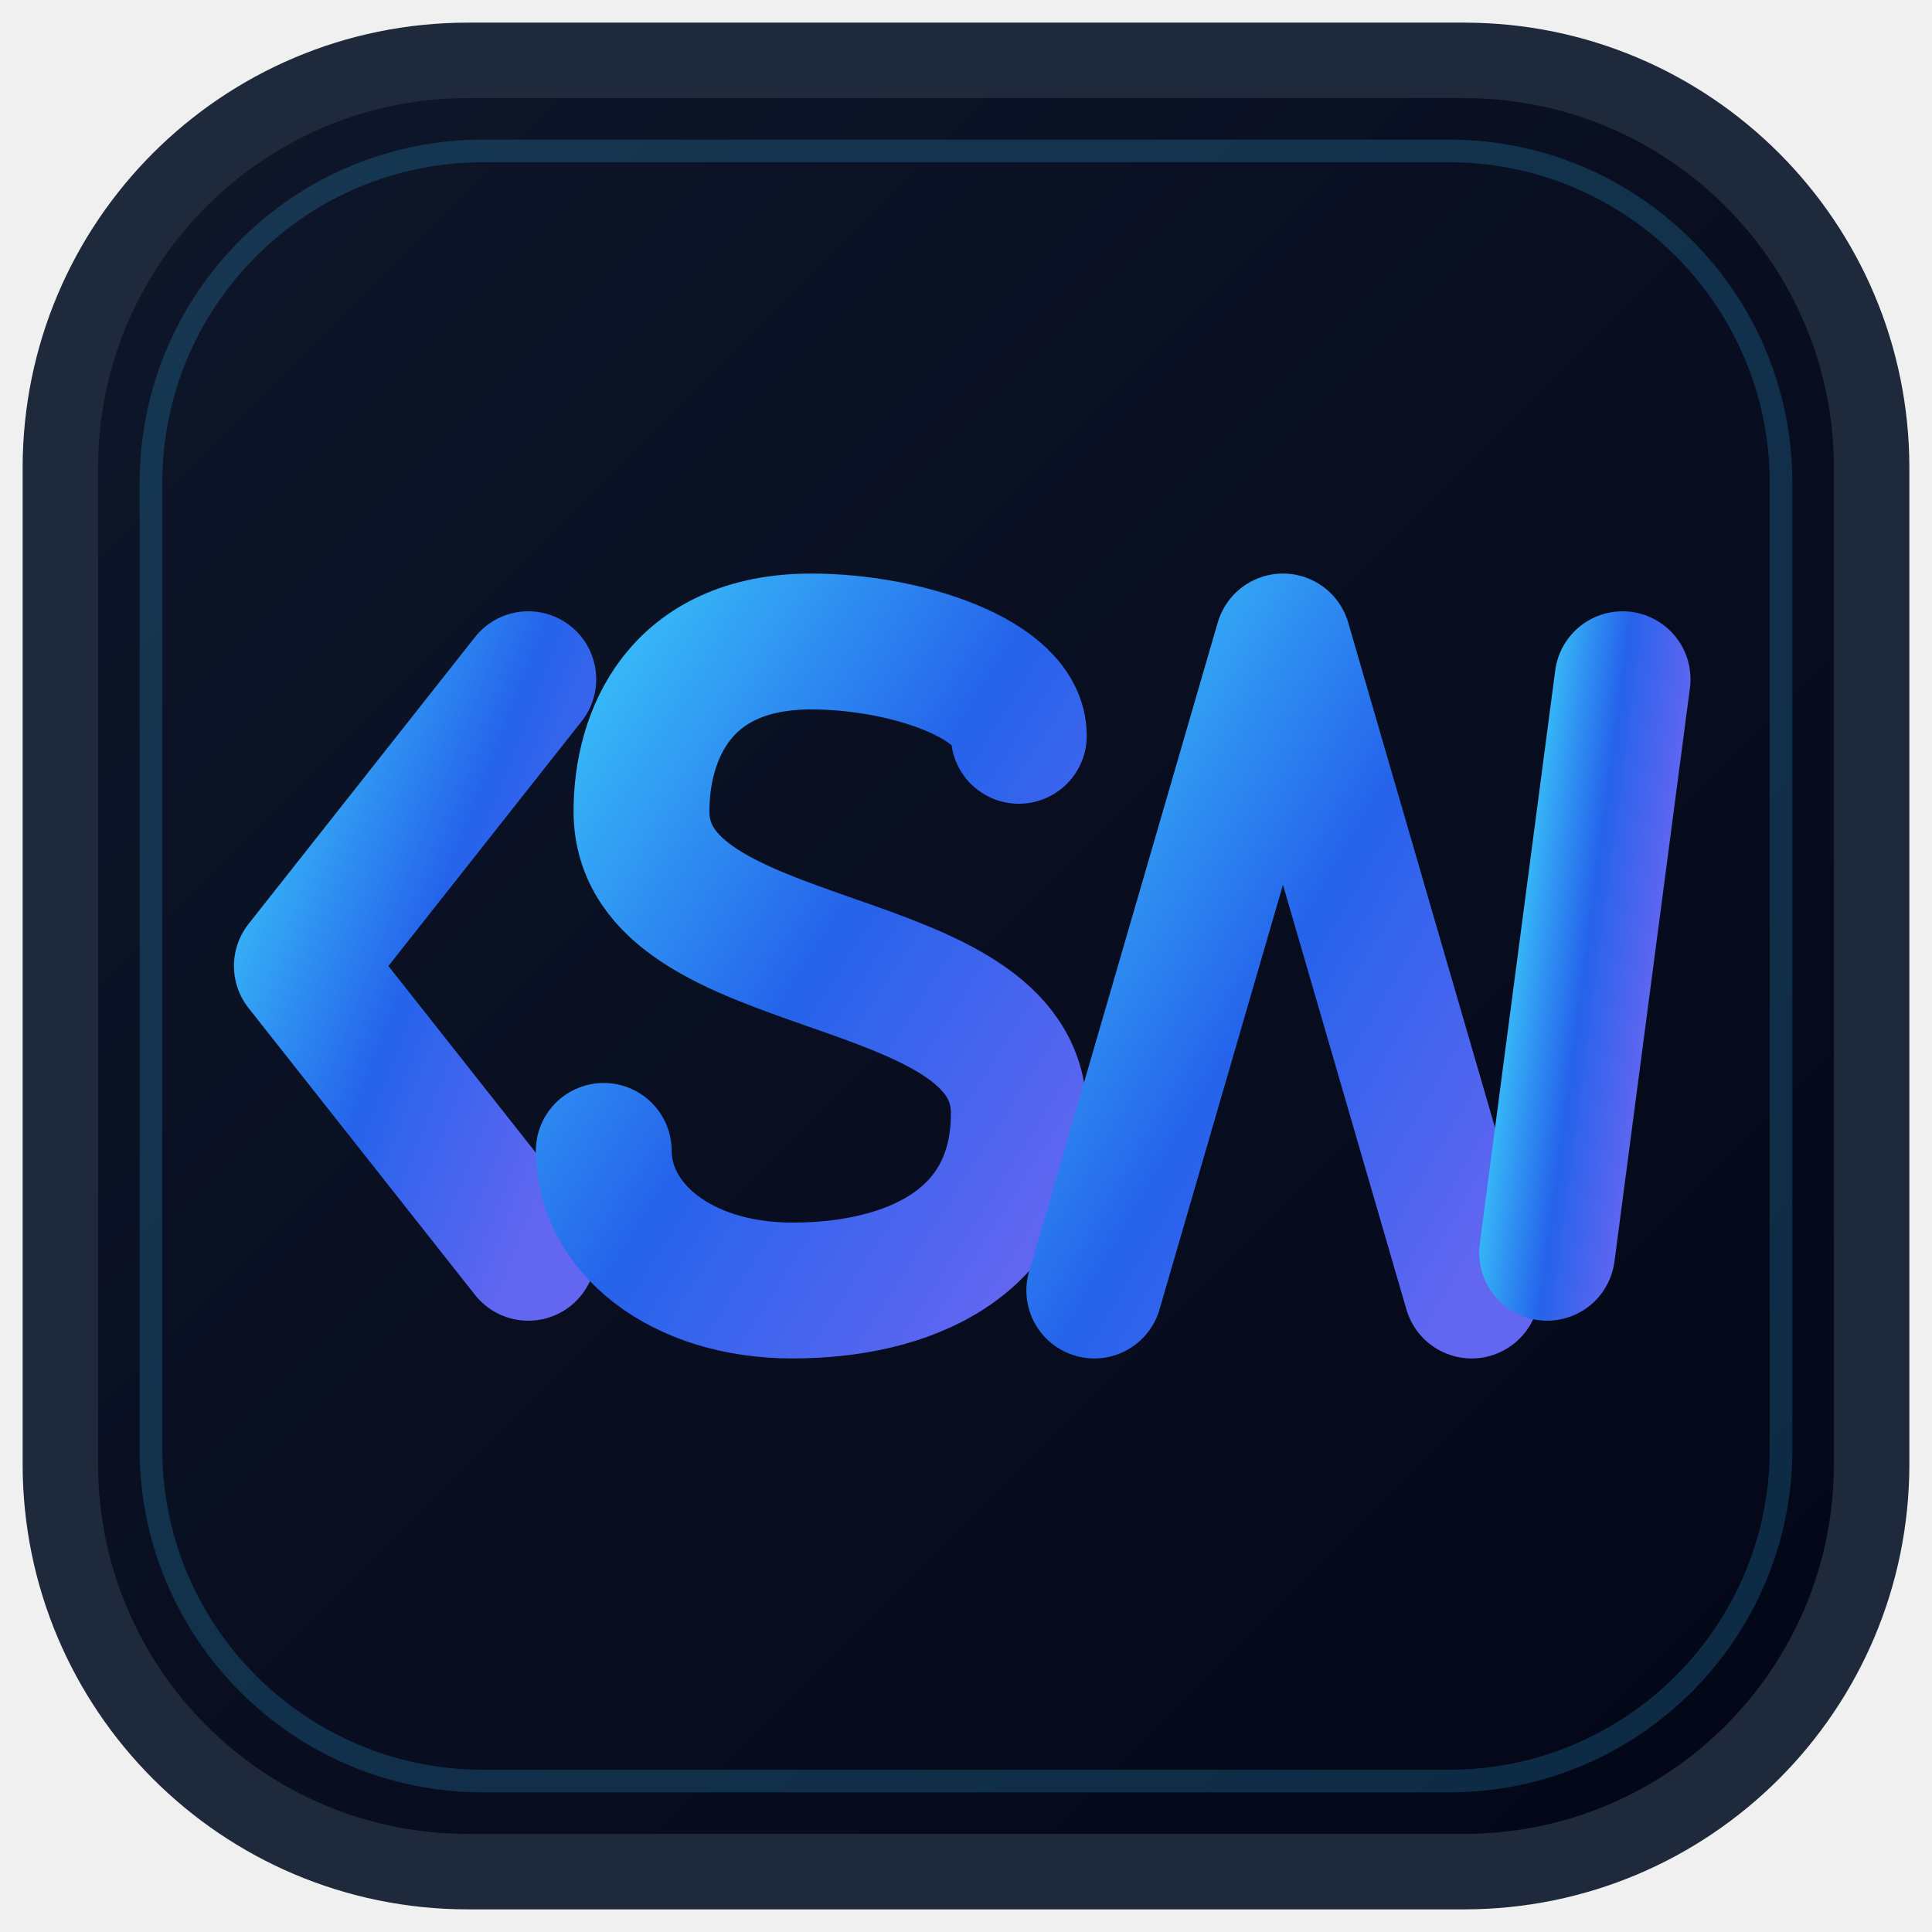
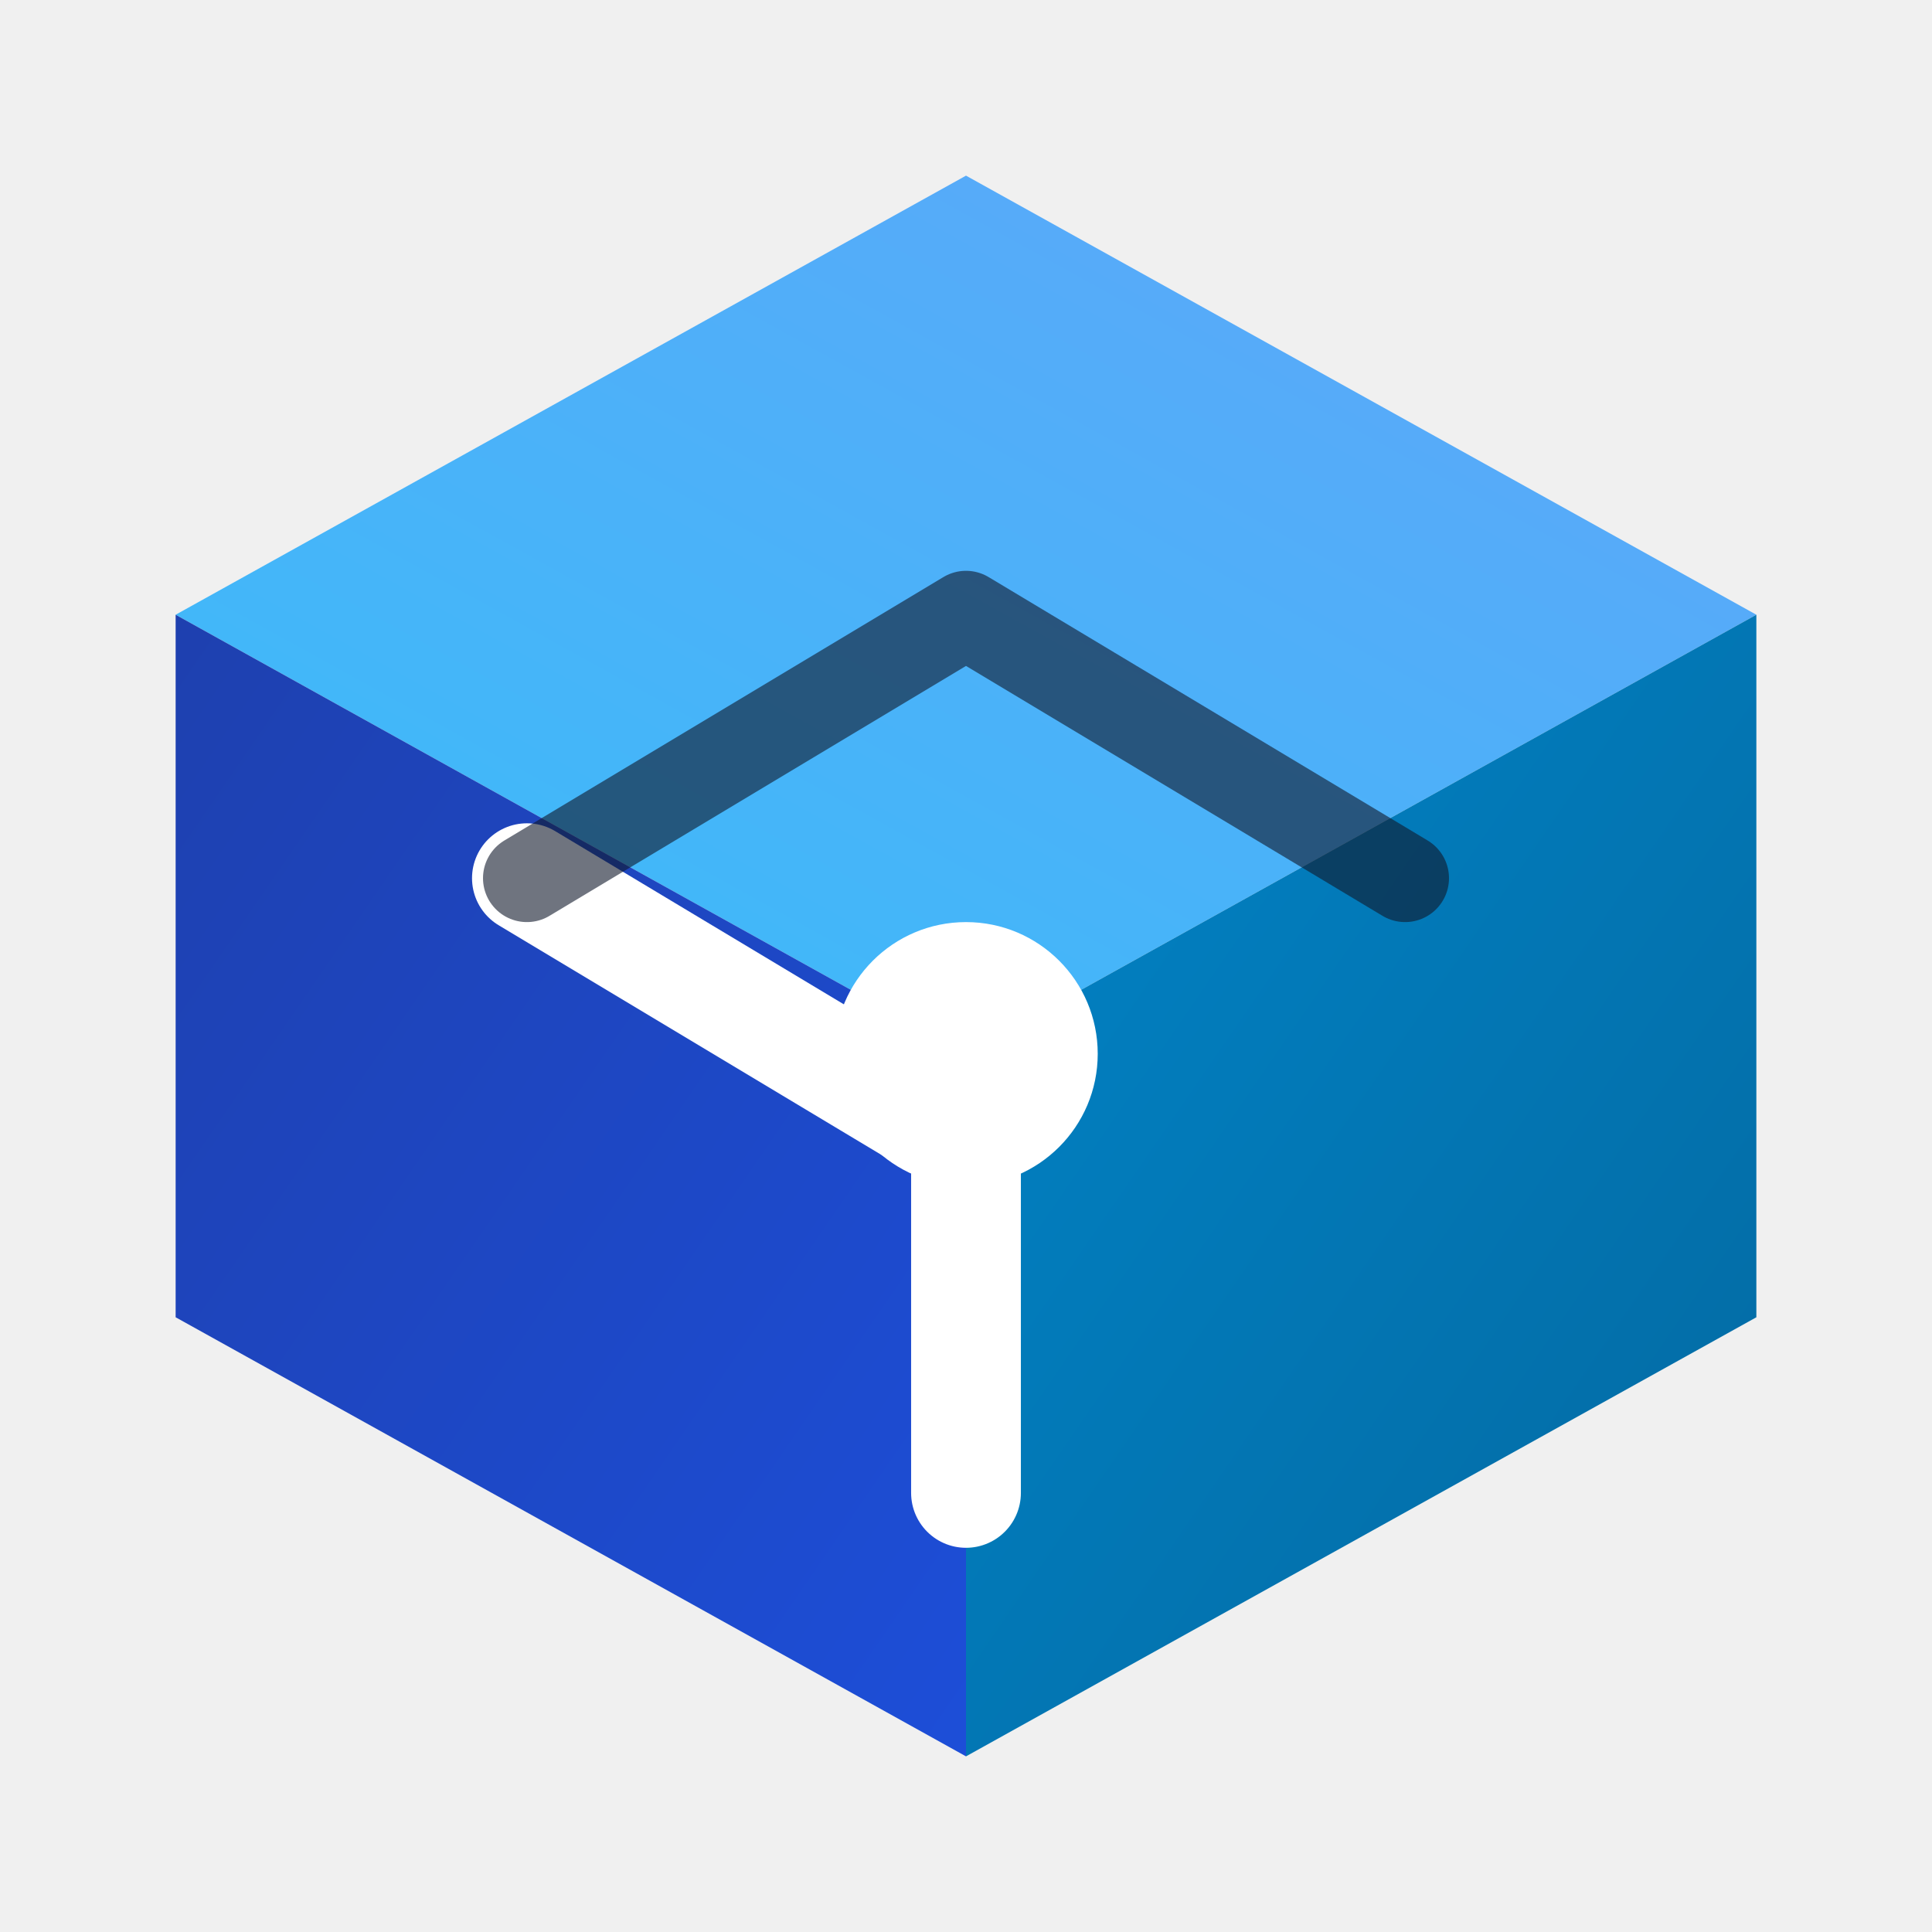
- <svg xmlns="http://www.w3.org/2000/svg" viewBox="0 0 512 512" width="100%" height="100%">
+ <svg xmlns="http://www.w3.org/2000/svg" viewBox="0 0 44 44" width="44" height="44" fill="none">
  <defs>
-     <linearGradient id="logo-bg" x1="0%" y1="0%" x2="100%" y2="100%">
-       <stop offset="0%" stop-color="#0F172A" />
-       <stop offset="100%" stop-color="#020617" />
+     <linearGradient id="fav-poly-left" x1="0%" y1="0%" x2="100%" y2="100%">
+       <stop offset="0%" stop-color="#1E40AF" />
+       <stop offset="100%" stop-color="#1D4ED8" />
    </linearGradient>
-     <linearGradient id="logo-accent" x1="0%" y1="0%" x2="100%" y2="100%">
+     <linearGradient id="fav-poly-right" x1="0%" y1="0%" x2="100%" y2="100%">
+       <stop offset="0%" stop-color="#0284C7" />
+       <stop offset="100%" stop-color="#0369A1" />
+     </linearGradient>
+     <linearGradient id="fav-poly-top" x1="0%" y1="100%" x2="100%" y2="0%">
      <stop offset="0%" stop-color="#38BDF8" />
-       <stop offset="50%" stop-color="#2563EB" />
-       <stop offset="100%" stop-color="#6366F1" />
+       <stop offset="100%" stop-color="#60A5FA" />
    </linearGradient>
  </defs>
-   <rect x="16" y="16" width="480" height="480" rx="108" fill="url(#logo-bg)" stroke="#1E293B" stroke-width="20" />
-   <rect x="40" y="40" width="432" height="432" rx="88" fill="none" stroke="rgba(56, 189, 248, 0.2)" stroke-width="6" />
-   <g fill="none" stroke="url(#logo-accent)" stroke-width="36" stroke-linecap="round" stroke-linejoin="round">
-     <path d="M 140 180 L 80 256 L 140 332" />
-     <path d="M 270 195 C 270 180, 240 170, 215 170 C 180 170, 170 195, 170 215 C 170 260, 270 250, 270 295 C 270 330, 240 342, 210 342 C 180 342, 160 325, 160 305" />
-     <path d="M 290 342 L 340 170 L 390 342" />
-     <path d="M 308 285 L 372 285" />
-     <path d="M 430 180 L 410 332" />
+   <g transform="translate(2, 2)">
+     <polygon points="20,2 38,12 20,22 2,12" fill="url(#fav-poly-top)" />
+     <polygon points="2,12 20,22 20,38 2,28" fill="url(#fav-poly-left)" />
+     <polygon points="20,22 38,12 38,28 20,38" fill="url(#fav-poly-right)" />
+     <polyline points="10,18 20,24 20,32" stroke="#FFFFFF" stroke-width="2.5" stroke-linecap="round" stroke-linejoin="round" />
+     <polyline points="30,18 20,12 10,18" stroke="#0F172A" stroke-width="2" stroke-linecap="round" stroke-linejoin="round" opacity="0.6" />
+     <circle cx="20" cy="22" r="3" fill="#FFFFFF" />
  </g>
</svg>
